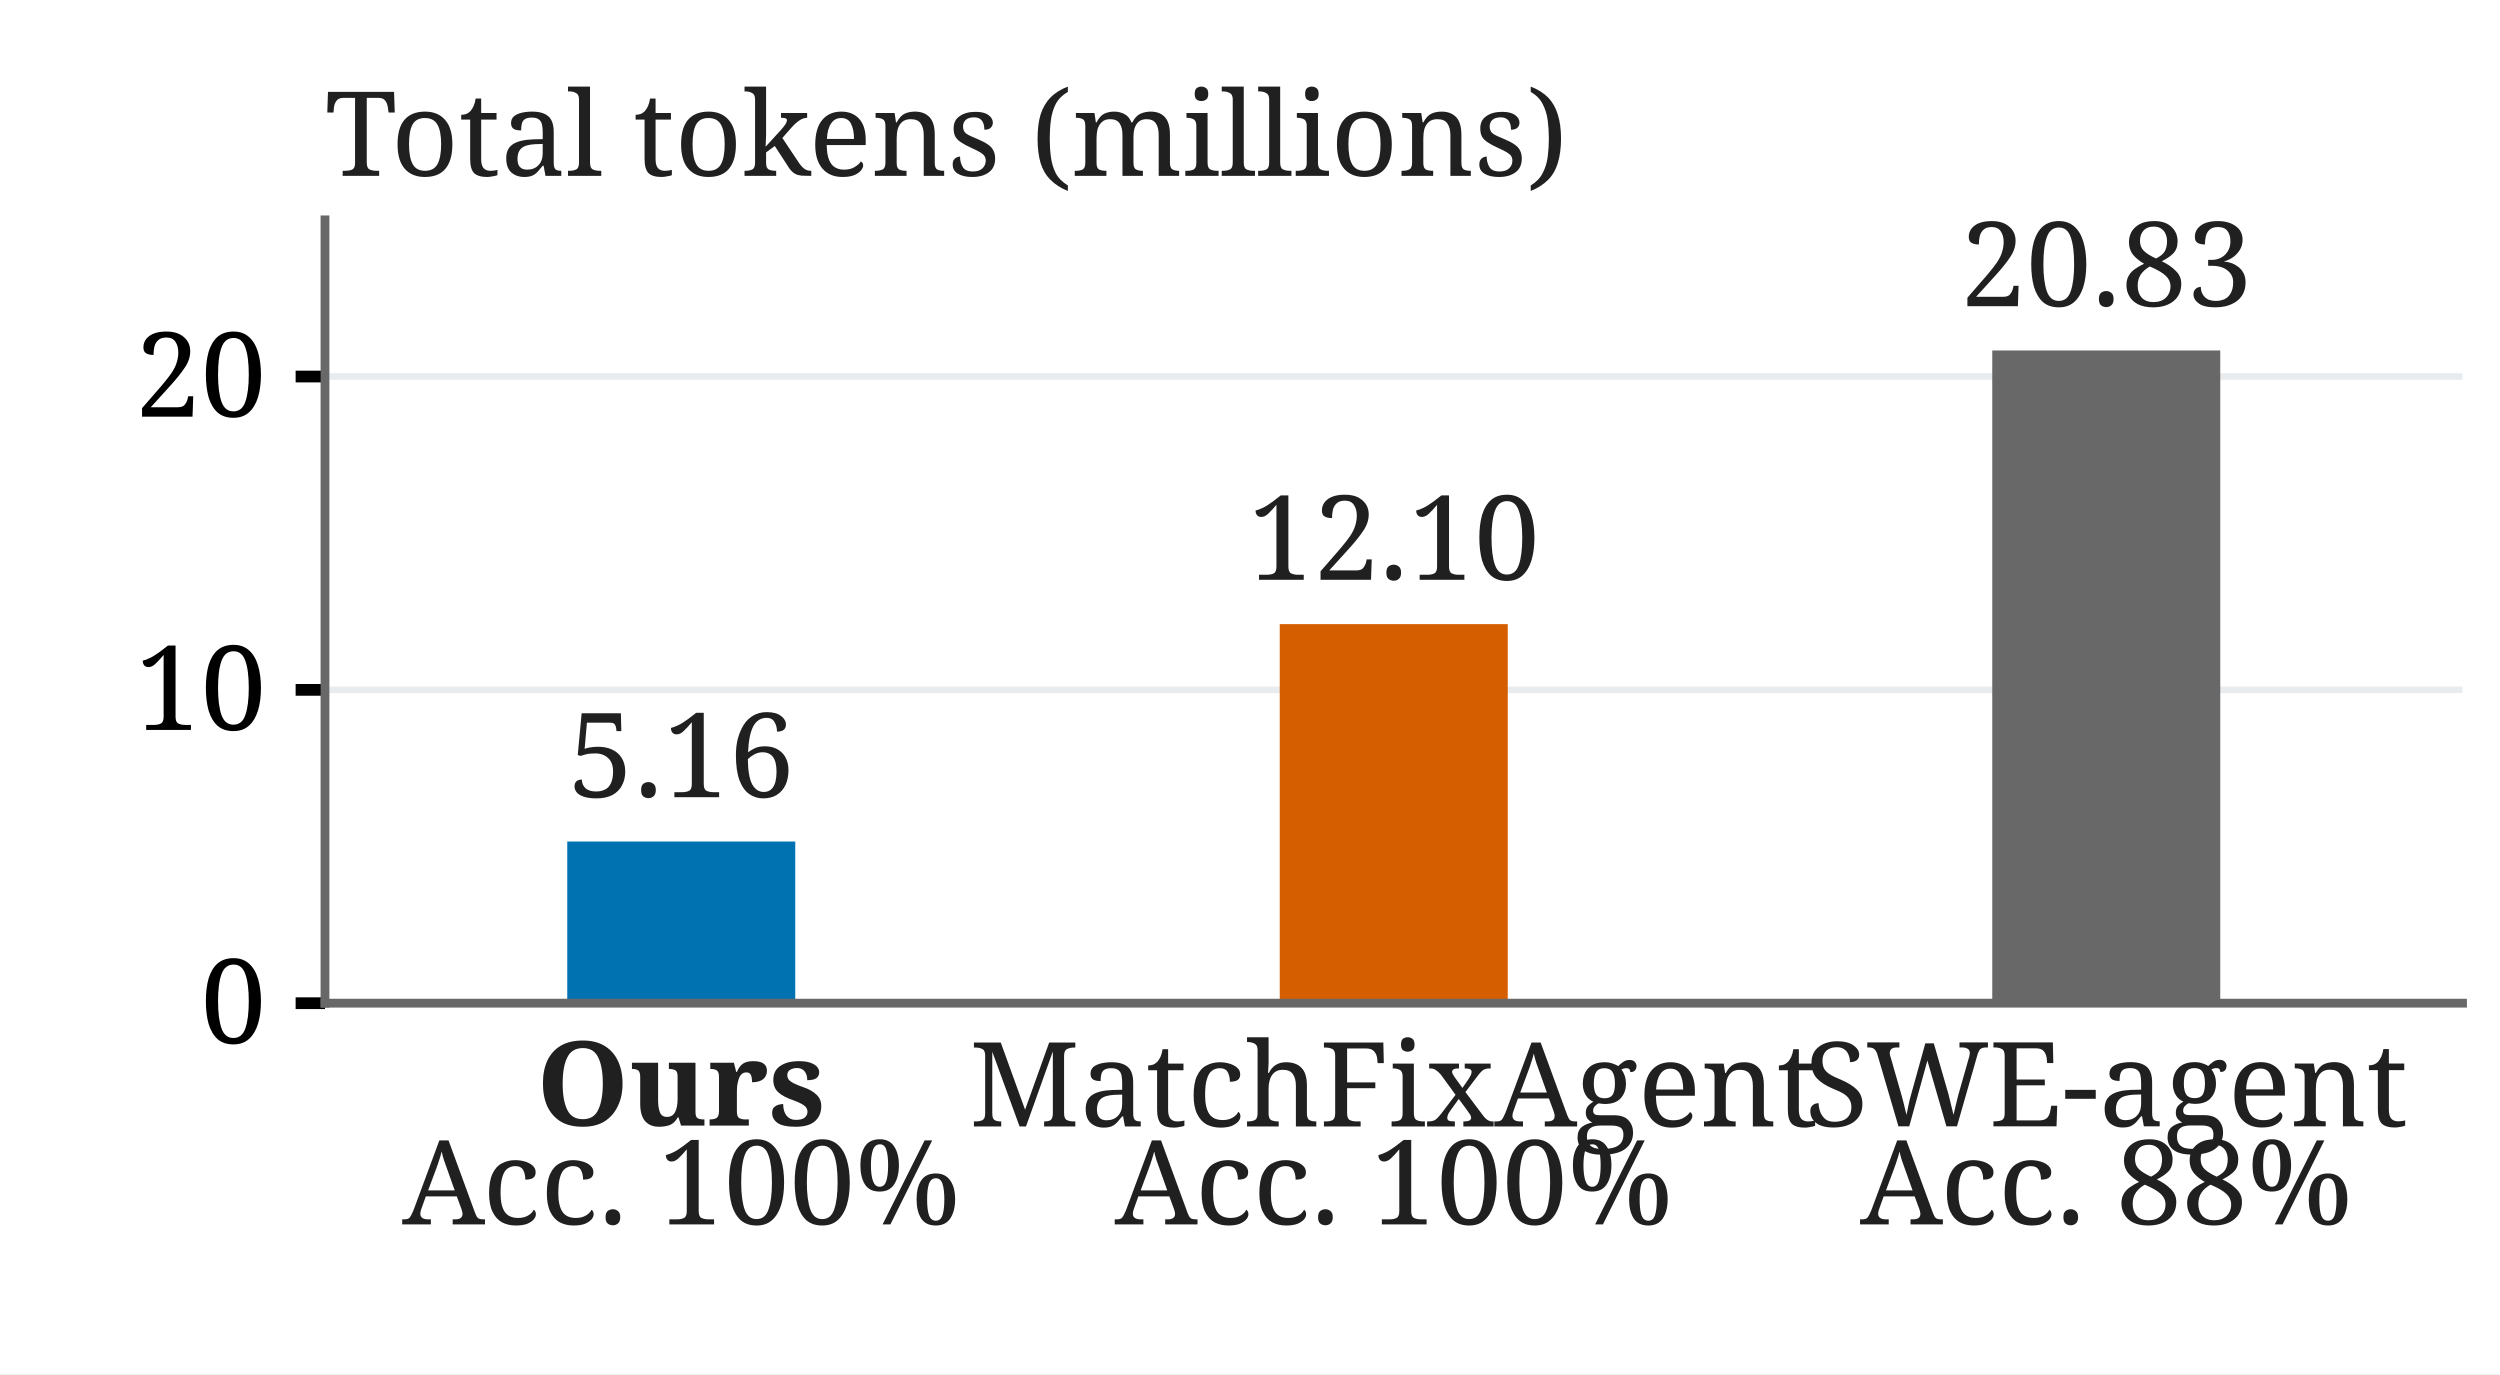
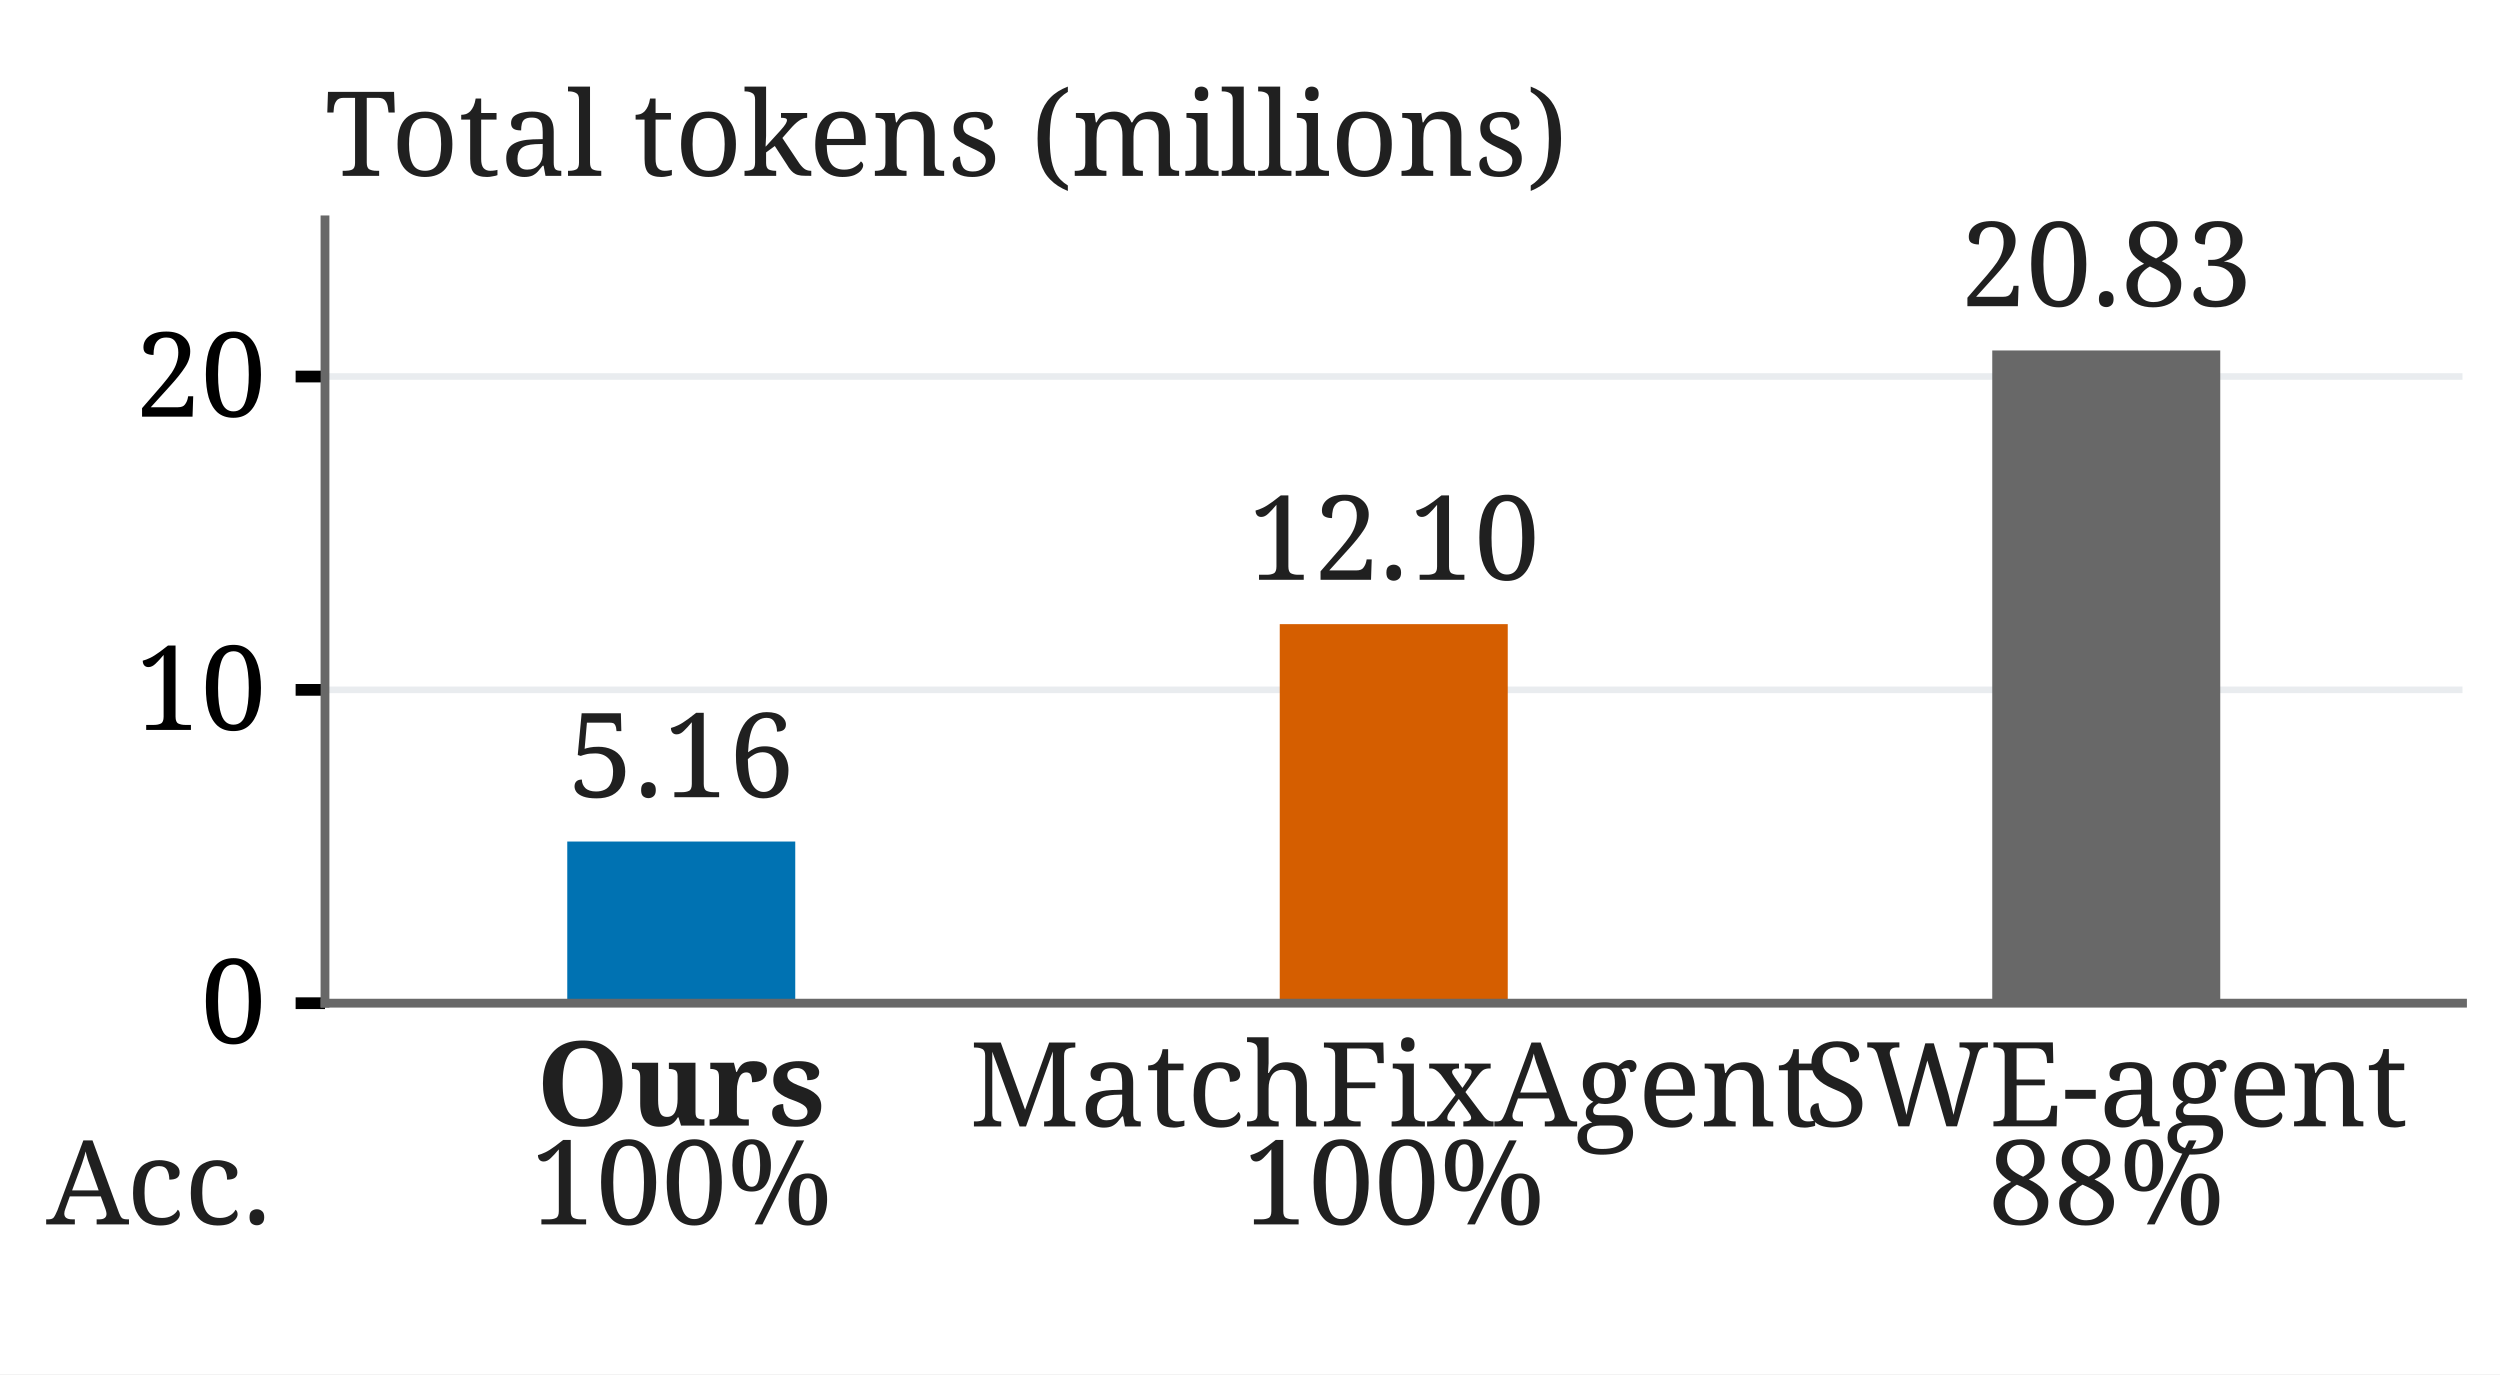
<svg xmlns="http://www.w3.org/2000/svg" xmlns:xlink="http://www.w3.org/1999/xlink" width="170.28pt" height="93.6pt" viewBox="0 0 170.28 93.6" version="1.1">
  <defs>
    <style type="text/css">*{stroke-linejoin: round; stroke-linecap: butt}</style>
  </defs>
  <g id="figure_1">
    <g id="patch_1">
      <path d="M 0 93.6 L 170.28 93.6 L 170.28 0 L 0 0 z " style="fill: #ffffff" />
    </g>
    <g id="axes_1">
      <g id="patch_2">
        <path d="M 22.136 68.328 L 167.726 68.328 L 167.726 14.976 L 22.136 14.976 z " style="fill: #ffffff" />
      </g>
      <g id="matplotlib.axis_1">
        <g id="xtick_1">
          <g id="line2d_1" />
        </g>
        <g id="xtick_2">
          <g id="line2d_2" />
        </g>
        <g id="xtick_3">
          <g id="line2d_3" />
        </g>
      </g>
      <g id="matplotlib.axis_2">
        <g id="ytick_1">
          <g id="line2d_4">
-             <path d="M 22.136 68.328 L 167.726 68.328 " clip-path="url(#p7c1172a895)" style="fill: none; stroke: #e9ecef; stroke-width: 0.45; stroke-linecap: square" />
+             <path d="M 22.136 68.328 L 167.726 68.328 " clip-path="url(#pa1b9d3e2f0)" style="fill: none; stroke: #e9ecef; stroke-width: 0.45; stroke-linecap: square" />
          </g>
          <g id="line2d_5">
            <defs>
-               <path id="m9a81be805e" d="M 0 0 L -2 0 " style="stroke: #000000; stroke-width: 0.8" />
+               <path id="m3e0072ec34" d="M 0 0 L -2 0 " style="stroke: #000000; stroke-width: 0.8" />
            </defs>
            <g>
-               <use xlink:href="#m9a81be805e" x="22.136" y="68.328" style="stroke: #000000; stroke-width: 0.8" />
+               <use xlink:href="#m3e0072ec34" x="22.136" y="68.328" style="stroke: #000000; stroke-width: 0.8" />
            </g>
          </g>
          <g id="text_1">
            <text style="font-size: 8px; font-family: 'STIXGeneral', serif; text-anchor: end" x="18.136" y="71.06" transform="rotate(-0 18.1364 71.05988)">0</text>
          </g>
        </g>
        <g id="ytick_2">
          <g id="line2d_6">
-             <path d="M 22.136 46.987 L 167.726 46.987 " clip-path="url(#p7c1172a895)" style="fill: none; stroke: #e9ecef; stroke-width: 0.45; stroke-linecap: square" />
+             <path d="M 22.136 46.987 L 167.726 46.987 " clip-path="url(#pa1b9d3e2f0)" style="fill: none; stroke: #e9ecef; stroke-width: 0.45; stroke-linecap: square" />
          </g>
          <g id="line2d_7">
            <g>
-               <use xlink:href="#m9a81be805e" x="22.136" y="46.987" style="stroke: #000000; stroke-width: 0.8" />
+               <use xlink:href="#m3e0072ec34" x="22.136" y="46.987" style="stroke: #000000; stroke-width: 0.8" />
            </g>
          </g>
          <g id="text_2">
            <text style="font-size: 8px; font-family: 'STIXGeneral', serif; text-anchor: end" x="18.136" y="49.719" transform="rotate(-0 18.1364 49.71907)">10</text>
          </g>
        </g>
        <g id="ytick_3">
          <g id="line2d_8">
-             <path d="M 22.136 25.646 L 167.726 25.646 " clip-path="url(#p7c1172a895)" style="fill: none; stroke: #e9ecef; stroke-width: 0.45; stroke-linecap: square" />
+             <path d="M 22.136 25.646 L 167.726 25.646 " clip-path="url(#pa1b9d3e2f0)" style="fill: none; stroke: #e9ecef; stroke-width: 0.45; stroke-linecap: square" />
          </g>
          <g id="line2d_9">
            <g>
-               <use xlink:href="#m9a81be805e" x="22.136" y="25.646" style="stroke: #000000; stroke-width: 0.8" />
+               <use xlink:href="#m3e0072ec34" x="22.136" y="25.646" style="stroke: #000000; stroke-width: 0.8" />
            </g>
          </g>
          <g id="text_3">
            <text style="font-size: 8px; font-family: 'STIXGeneral', serif; text-anchor: end" x="18.136" y="28.378" transform="rotate(-0 18.1364 28.37827)">20</text>
          </g>
        </g>
      </g>
      <g id="patch_3">
-         <path d="M 38.637 68.328 L 54.166 68.328 L 54.166 57.318 L 38.637 57.318 z " clip-path="url(#p7c1172a895)" style="fill: #0072b2" />
+         <path d="M 38.637 68.328 L 54.166 68.328 L 54.166 57.318 L 38.637 57.318 z " clip-path="url(#pa1b9d3e2f0)" style="fill: #0072b2" />
      </g>
      <g id="patch_4">
-         <path d="M 87.166 68.328 L 102.696 68.328 L 102.696 42.511 L 87.166 42.511 z " clip-path="url(#p7c1172a895)" style="fill: #d55e00" />
+         <path d="M 87.166 68.328 L 102.696 68.328 L 102.696 42.511 L 87.166 42.511 z " clip-path="url(#pa1b9d3e2f0)" style="fill: #d55e00" />
      </g>
      <g id="patch_5">
-         <path d="M 135.696 68.328 L 151.226 68.328 L 151.226 23.872 L 135.696 23.872 z " clip-path="url(#p7c1172a895)" style="fill: #686868" />
+         <path d="M 135.696 68.328 L 151.226 68.328 L 151.226 23.872 L 135.696 23.872 z " clip-path="url(#pa1b9d3e2f0)" style="fill: #686868" />
      </g>
      <g id="patch_6">
        <path d="M 22.136 68.328 L 22.136 14.976 " style="fill: none; stroke: #686868; stroke-width: 0.6; stroke-linejoin: miter; stroke-linecap: square" />
      </g>
      <g id="patch_7">
        <path d="M 22.136 68.328 L 167.726 68.328 " style="fill: none; stroke: #686868; stroke-width: 0.6; stroke-linejoin: miter; stroke-linecap: square" />
      </g>
      <g id="text_4">
        <text style="font-size: 8px; font-family: 'STIXGeneral', serif; text-anchor: middle; fill: #202020" x="46.401" y="54.301" transform="rotate(-0 46.4013 54.3013)">5.16</text>
      </g>
      <g id="text_5">
        <text style="font-size: 8px; font-family: 'STIXGeneral', serif; text-anchor: middle; fill: #202020" x="94.931" y="39.494" transform="rotate(-0 94.9311 39.49443)">12.10</text>
      </g>
      <g id="text_6">
        <text style="font-size: 8px; font-family: 'STIXGeneral', serif; text-anchor: middle; fill: #202020" x="143.461" y="20.855" transform="rotate(-0 143.4609 20.85523)">20.83</text>
      </g>
      <g id="text_7">
        <text style="font-weight: 700; font-size: 8px; font-family: 'STIXGeneral', serif; text-anchor: middle; fill: #202020" x="46.401" y="76.67" transform="rotate(-0 46.4013 76.66986)">Ours</text>
      </g>
      <g id="text_8">
-         <text style="font-size: 8px; font-family: 'STIXGeneral', serif; text-anchor: middle; fill: #202020" x="46.401" y="83.395" transform="rotate(-0 46.4013 83.39511)">Acc. 100%</text>
+         <text style="font-size: 8px; font-family: 'STIXGeneral', serif; text-anchor: middle; fill: #202020" x="46.401" y="83.395" transform="rotate(-0 46.4013 83.39511)">100%</text>
      </g>
      <g id="text_9">
        <text style="font-size: 8px; font-family: 'STIXGeneral', serif; text-anchor: middle; fill: #202020" x="94.931" y="76.726" transform="rotate(-0 94.9311 76.72611)">MatchFixAgent</text>
      </g>
      <g id="text_10">
-         <text style="font-size: 8px; font-family: 'STIXGeneral', serif; text-anchor: middle; fill: #202020" x="94.931" y="83.395" transform="rotate(-0 94.9311 83.39511)">Acc. 100%</text>
+         <text style="font-size: 8px; font-family: 'STIXGeneral', serif; text-anchor: middle; fill: #202020" x="94.931" y="83.395" transform="rotate(-0 94.9311 83.39511)">100%</text>
      </g>
      <g id="text_11">
        <text style="font-size: 8px; font-family: 'STIXGeneral', serif; text-anchor: middle; fill: #202020" x="143.461" y="76.719" transform="rotate(-0 143.4609 76.71861)">SWE-agent</text>
      </g>
      <g id="text_12">
-         <text style="font-size: 8px; font-family: 'STIXGeneral', serif; text-anchor: middle; fill: #202020" x="143.461" y="83.395" transform="rotate(-0 143.4609 83.39511)">Acc. 88%</text>
+         <text style="font-size: 8px; font-family: 'STIXGeneral', serif; text-anchor: middle; fill: #202020" x="143.461" y="83.395" transform="rotate(-0 143.4609 83.39511)">88%</text>
      </g>
      <g id="text_13">
+         <text style="font-size: 8px; font-family: 'STIXGeneral', serif; text-anchor: end; fill: #202020" x="18.497" y="83.395" transform="rotate(-0 18.49667 83.39511)">Acc.</text>
+       </g>
+       <g id="text_14">
        <text style="font-size: 8px; font-family: 'STIXGeneral', serif; text-anchor: start; fill: #202020" x="22.136" y="11.976" transform="rotate(-0 22.1364 11.976)">Total tokens (millions)</text>
      </g>
    </g>
  </g>
  <defs>
-     <clipPath id="p7c1172a895">
+     <clipPath id="pa1b9d3e2f0">
      <rect x="22.136" y="14.976" width="145.589" height="53.352" />
    </clipPath>
  </defs>
</svg>
